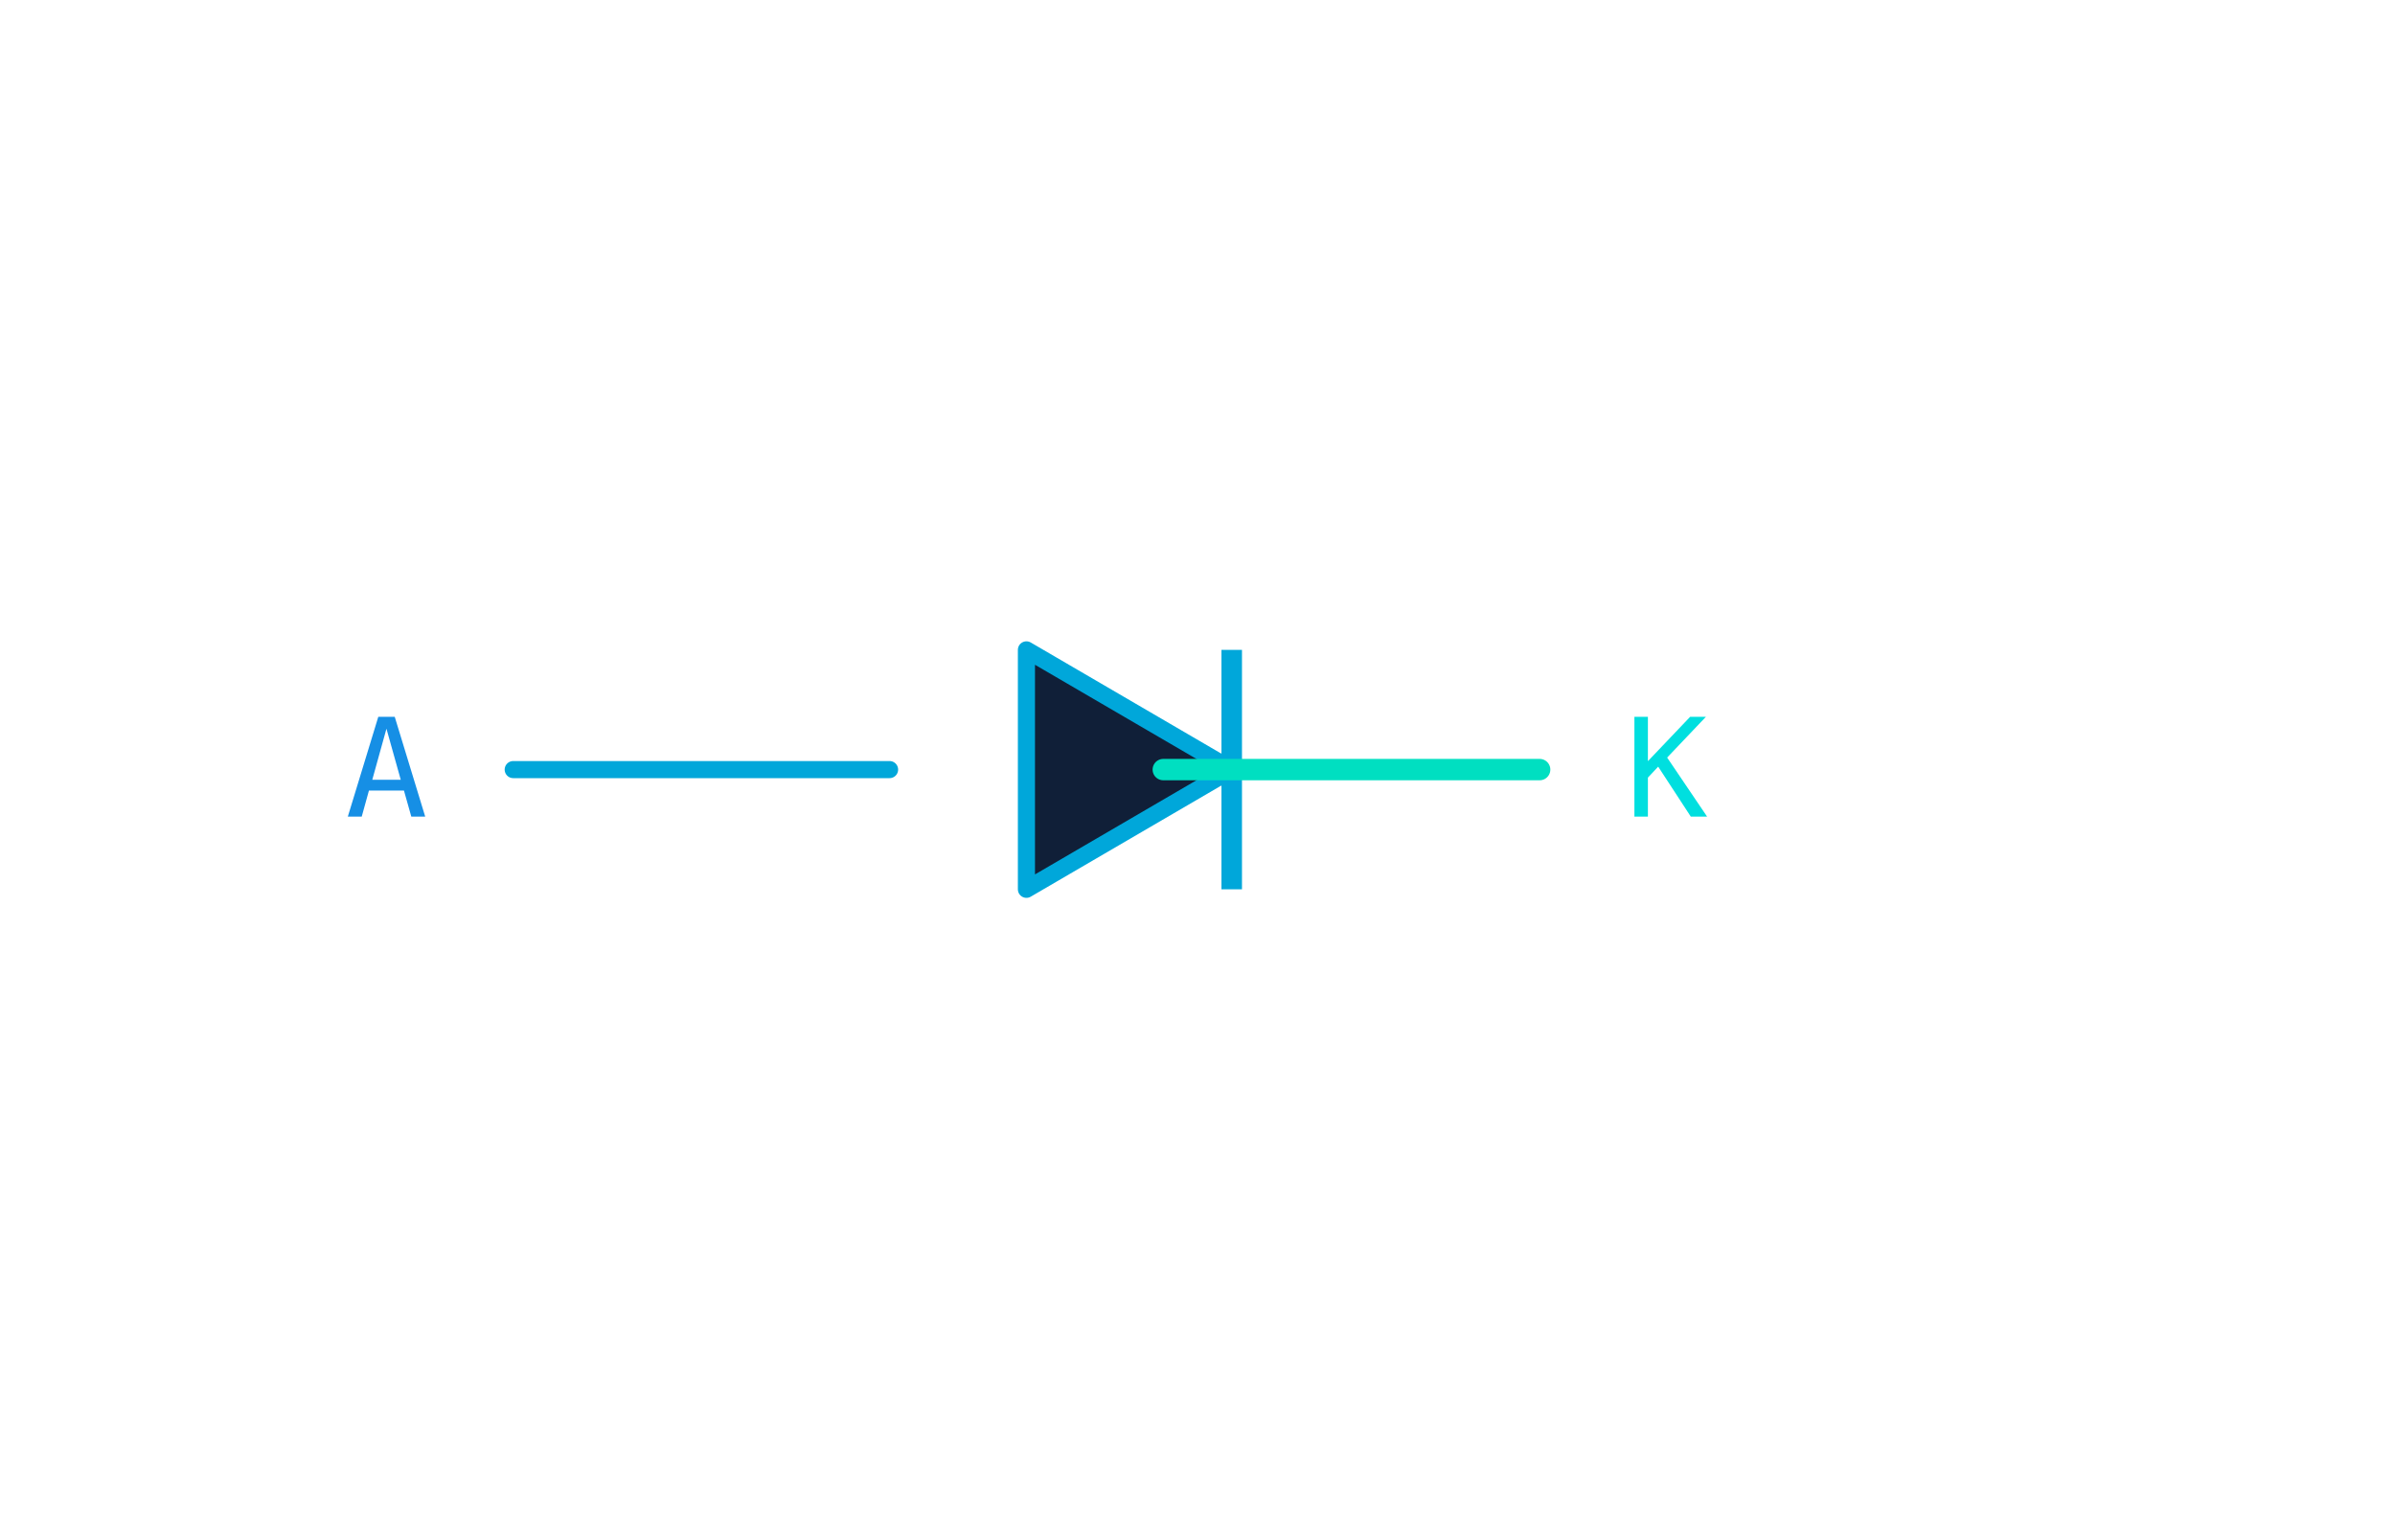
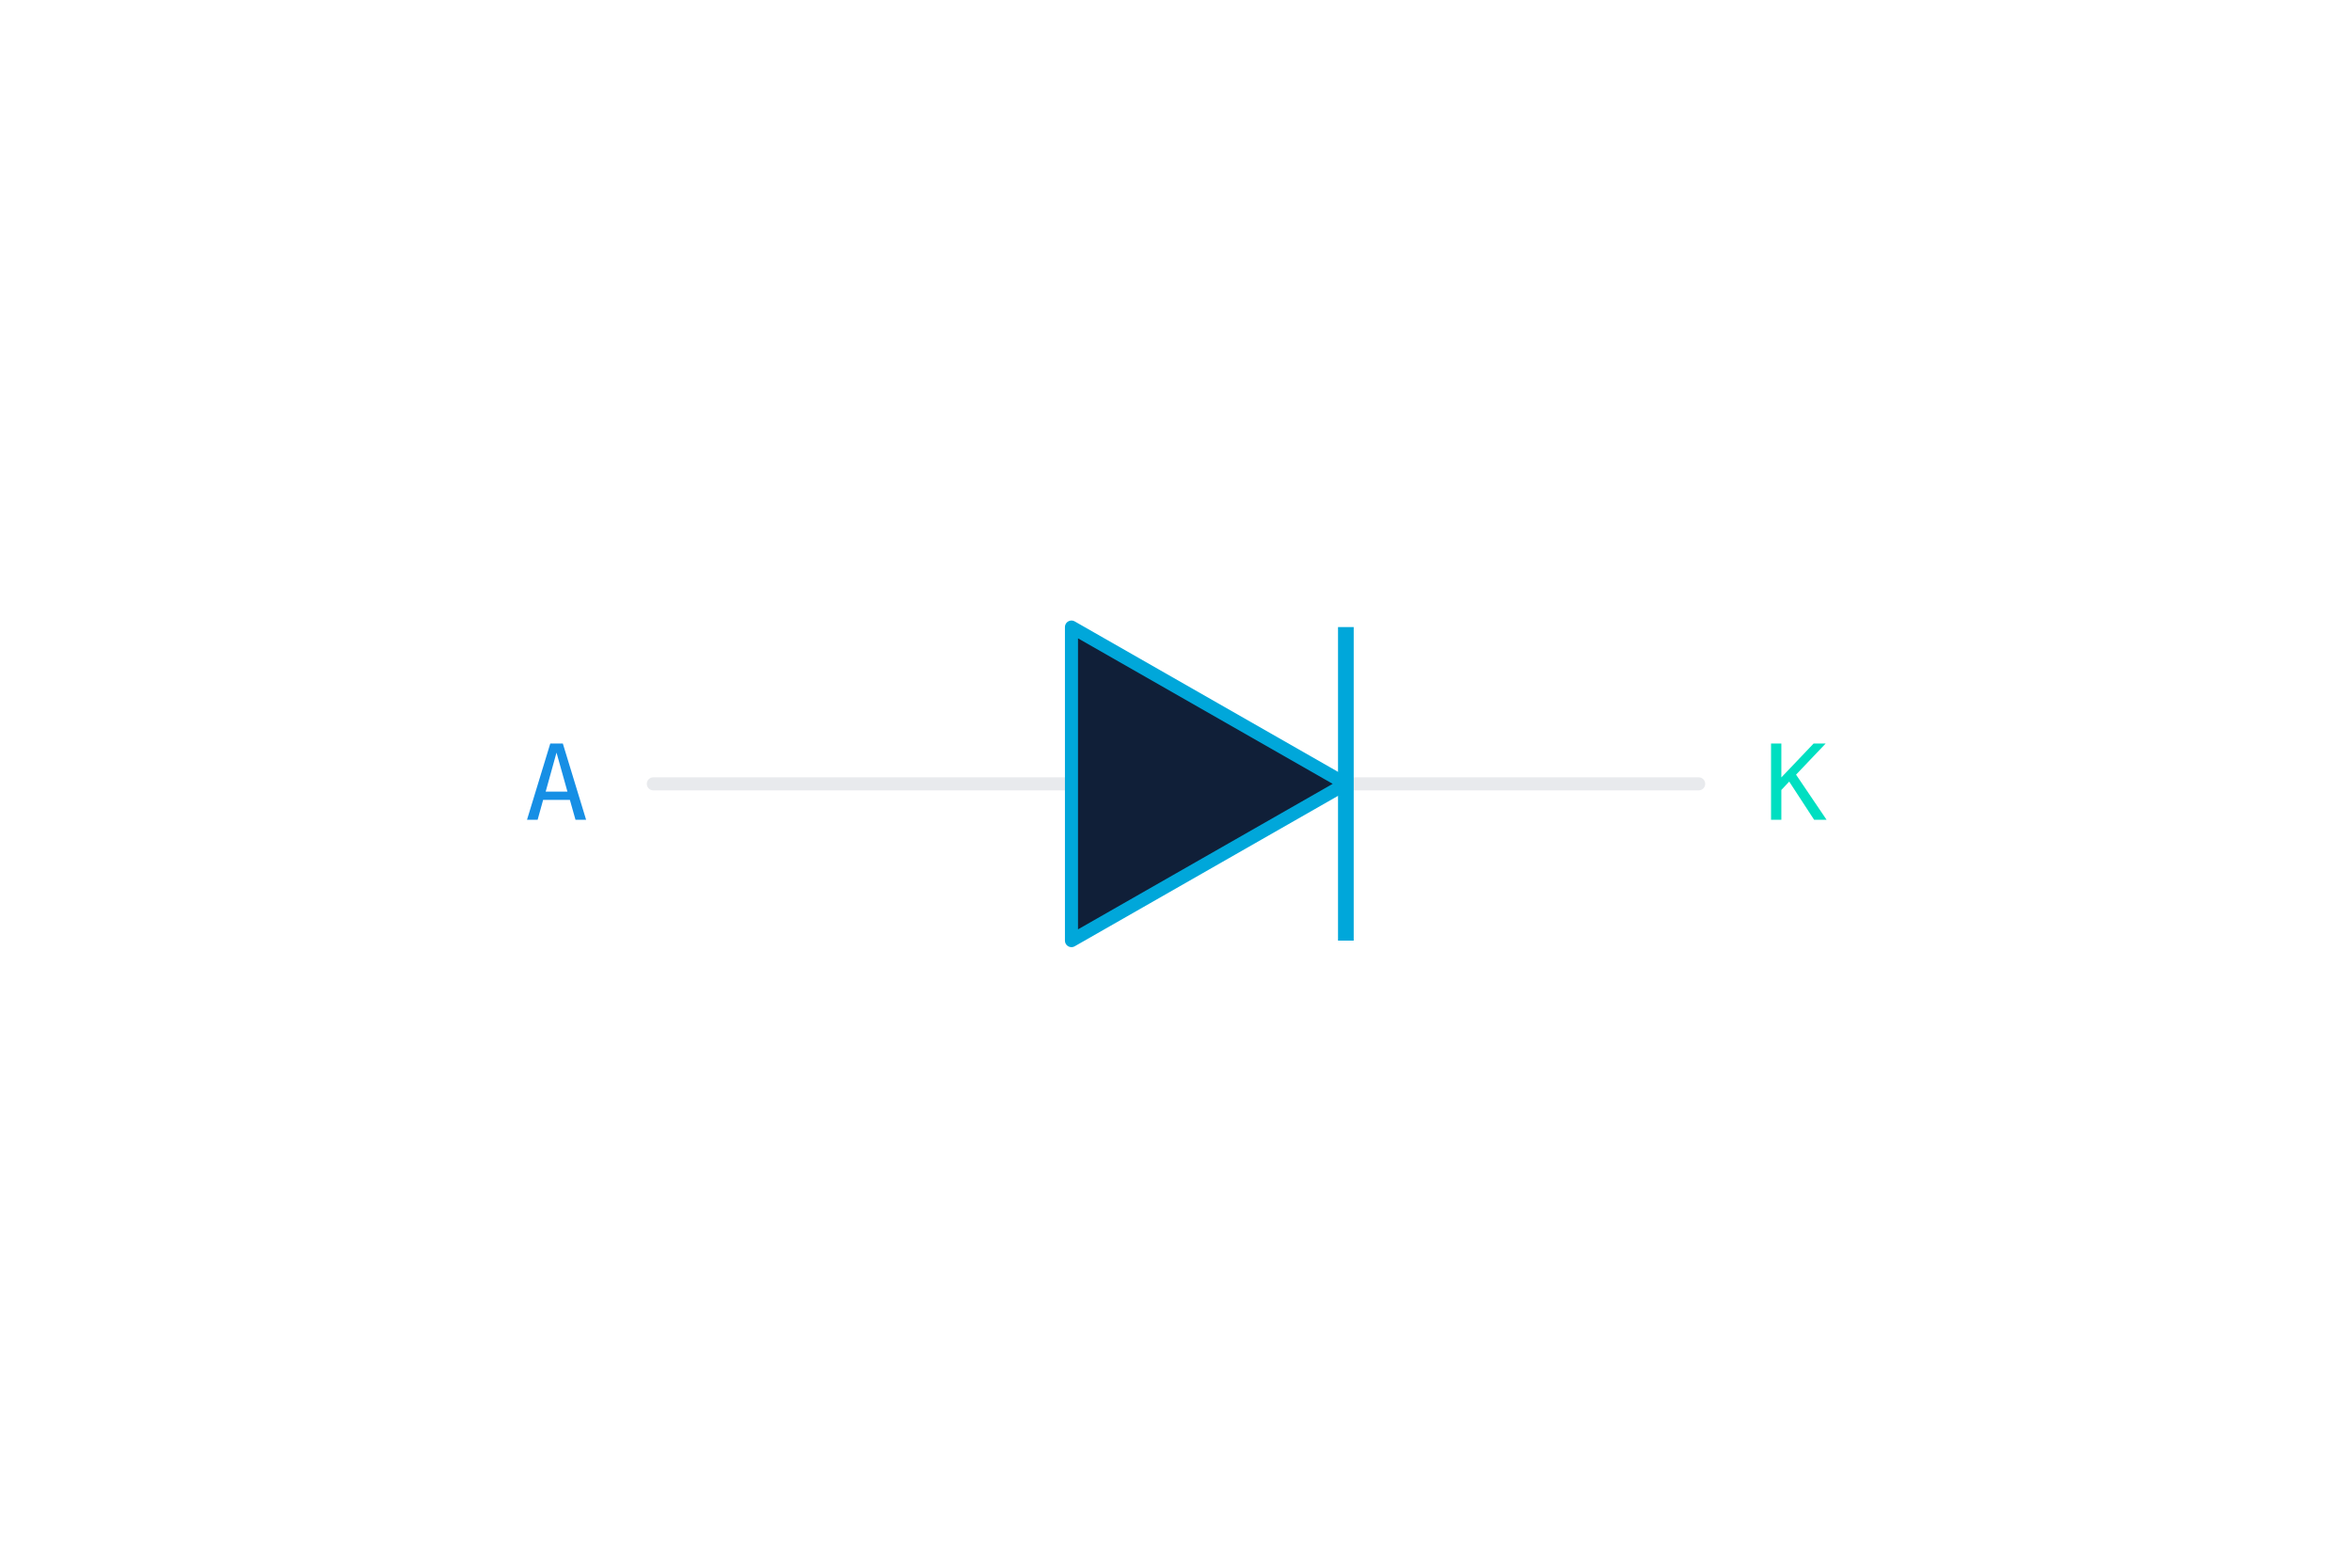
- <svg xmlns="http://www.w3.org/2000/svg" viewBox="0 0 280 180" role="img" aria-label="FAST-RECOVERY DIODE symbol">
-   <g transform="translate(120,90)">
-     <path d="M0,-14 v28 l24,-14 z" fill="#101f38" stroke="#00a7da" stroke-width="2" stroke-linejoin="round" />
-     <path d="M24,-14 v28" stroke="#00a7da" stroke-width="2.4" />
+ <svg xmlns="http://www.w3.org/2000/svg" viewBox="0 0 360 240" role="img" aria-label="Fast-Recovery Diode symbol">
+   <g fill="none" stroke="#e8eaed" stroke-width="2" stroke-linecap="round">
+     <path d="M100 120 H190" />
+     <path d="M190 120 H260" />
  </g>
-   <line x1="60" y1="90" x2="104" y2="90" stroke="#00a7da" stroke-width="2" stroke-linecap="round" />
-   <text x="50" y="95.5" fill="#168fe5" font-family="Consolas" font-size="16" font-weight="400" text-anchor="end">A</text>
-   <line x1="136" y1="90" x2="180" y2="90" stroke="#00dfc1" stroke-width="2.5" stroke-linecap="round" />
-   <text x="190" y="95.5" fill="#00dfdf" font-family="Consolas" font-size="16" font-weight="400" text-anchor="start">K</text>
+   <g transform="translate(164,120)">
+     <path d="M0 -24 V24 L42 0 Z" fill="#101f38" stroke="#00a7da" stroke-width="2" stroke-linejoin="round" />
+     <path d="M42 -24 V24" stroke="#00a7da" stroke-width="2.4" />
+   </g>
+   <text x="90" y="125.5" fill="#168fe5" font-family="Consolas" font-size="16" text-anchor="end">A</text>
+   <text x="270" y="125.5" fill="#00dfc1" font-family="Consolas" font-size="16">K</text>
</svg>
